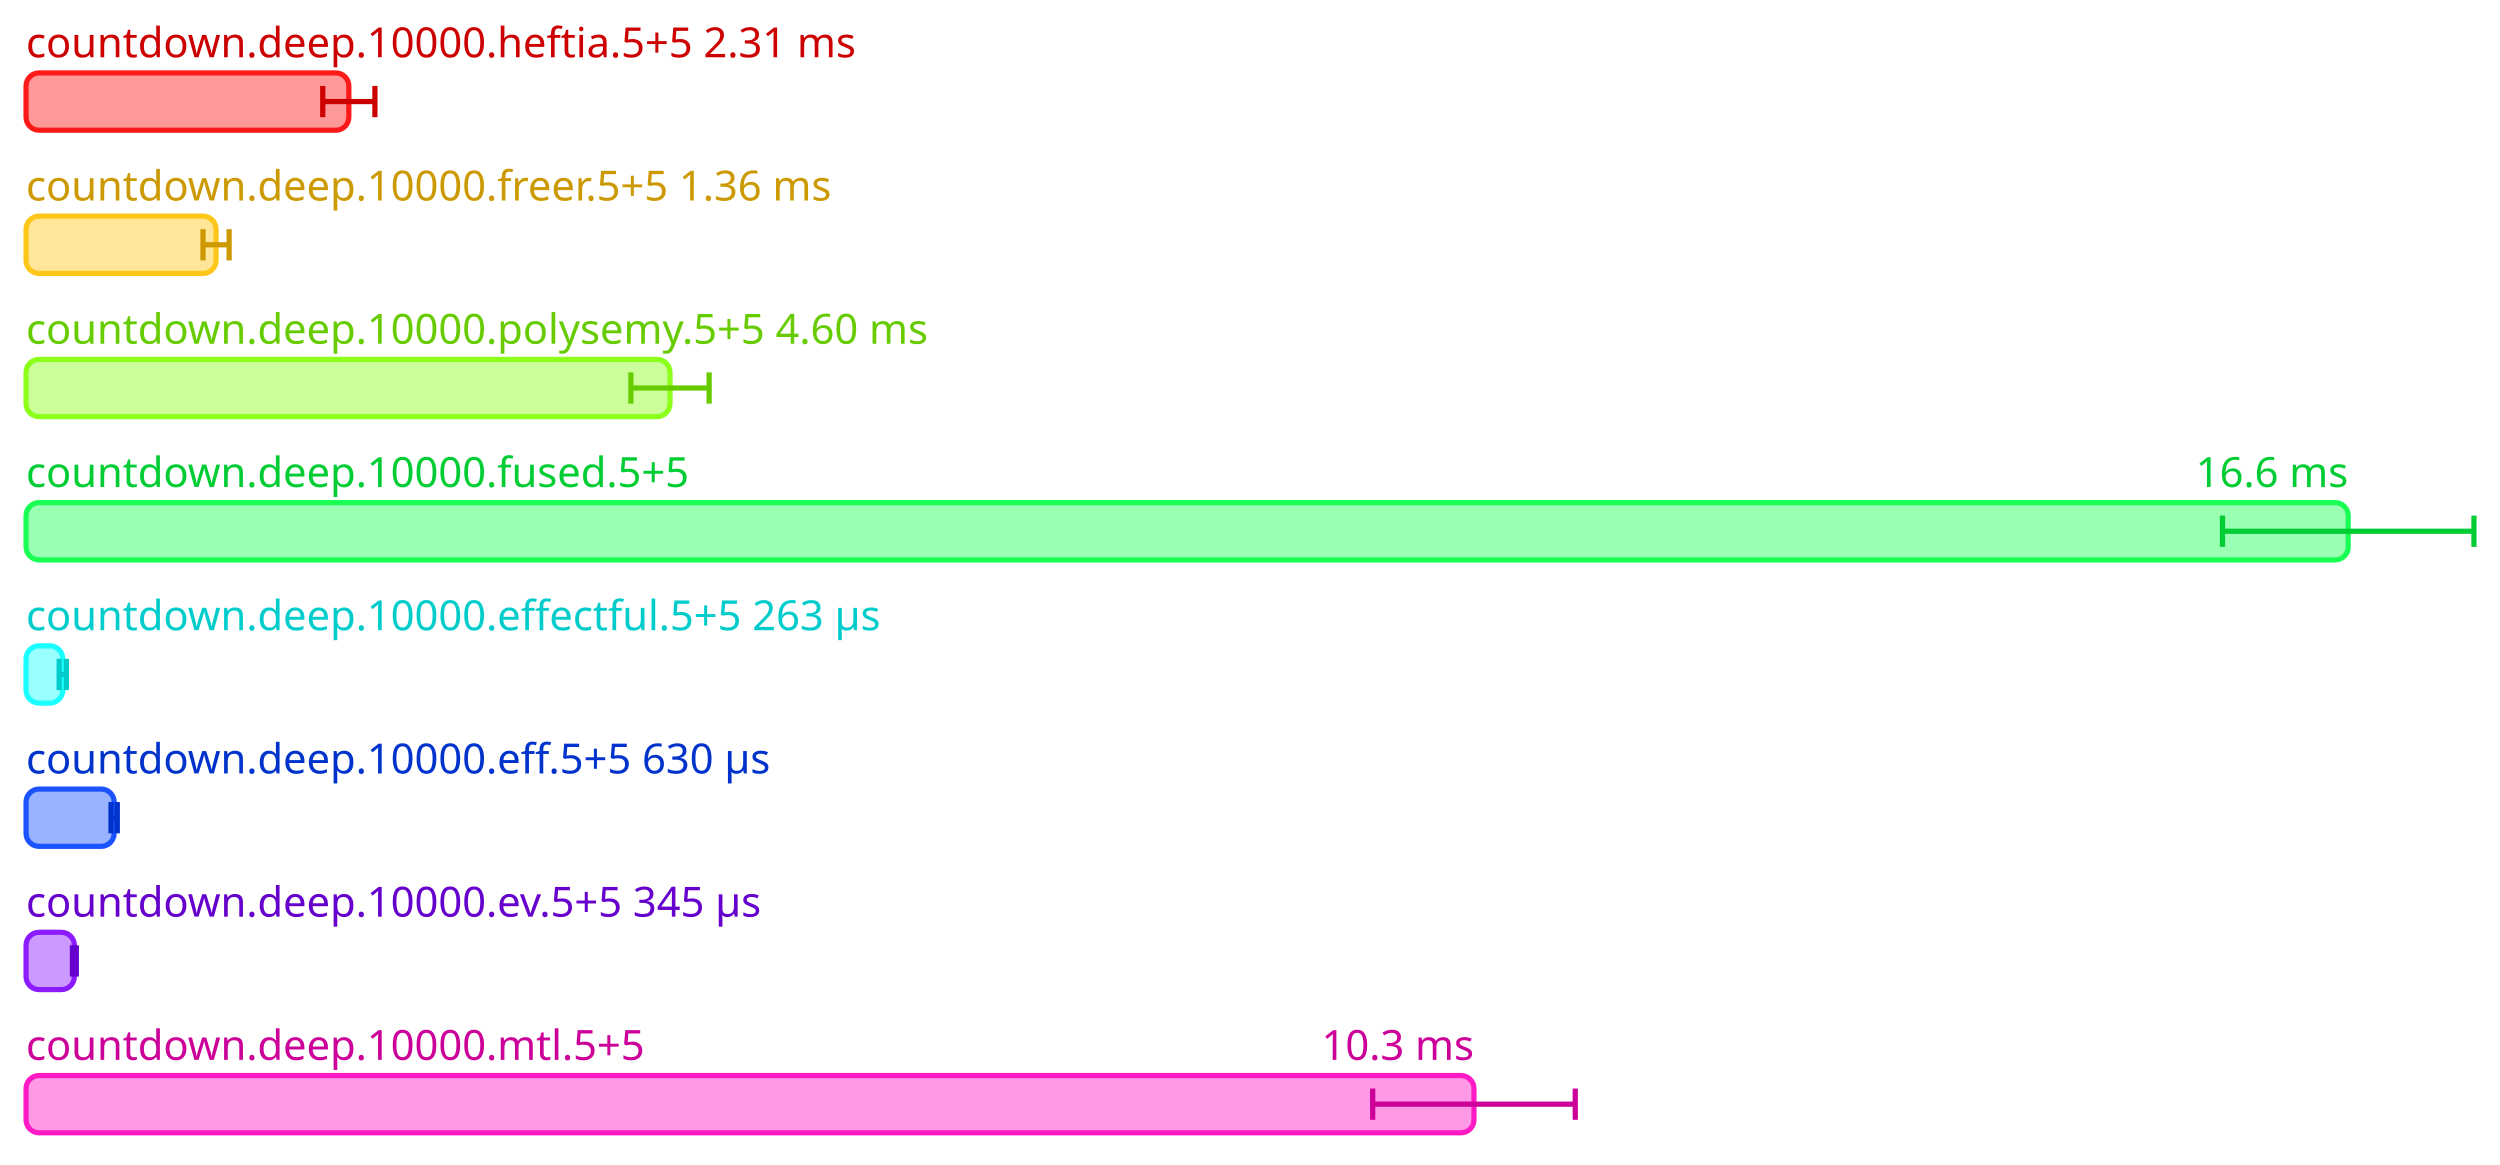
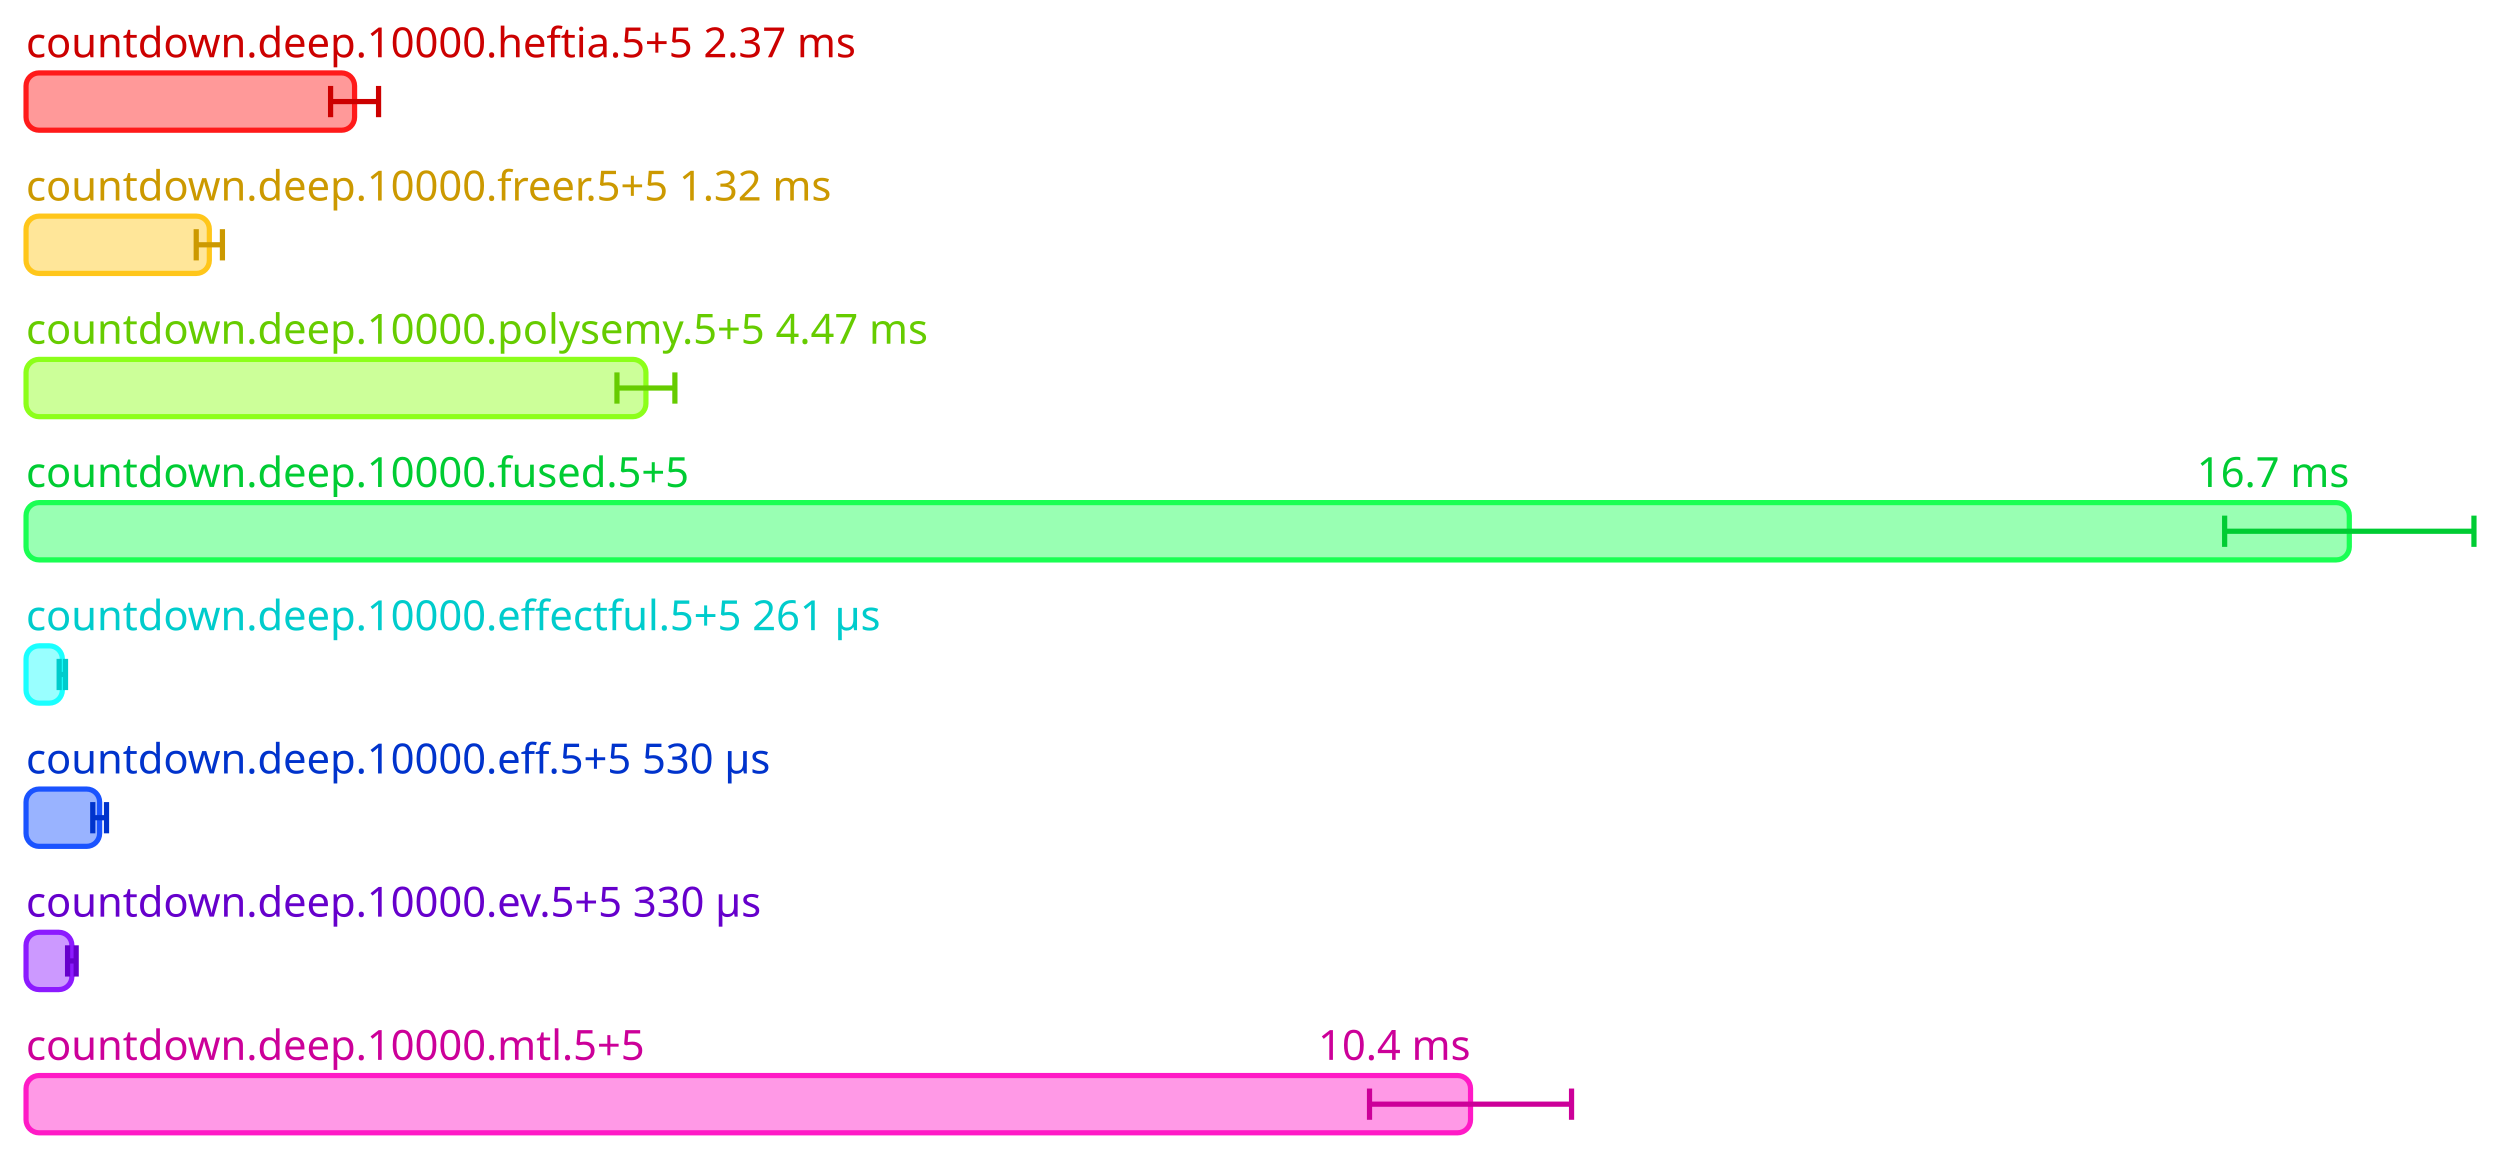
<svg xmlns="http://www.w3.org/2000/svg" height="447" width="960.0" font-size="16" font-family="sans-serif" stroke-width="2">
  <g transform="translate(10.0 0)">
-     <text fill="hsl(0, 100%, 40%)" y="22">countdown.deep.10000.heftia.5+5 2.31 ms</text>
+     <text fill="hsl(0, 100%, 40%)" y="22">countdown.deep.10000.heftia.5+5 2.37 ms</text>
    <g>
-       <rect y="28" rx="5" height="22" width="123.951" fill="hsl(0, 100%, 80%)" stroke="hsl(0, 100%, 55%)" />
+       <rect y="28" rx="5" height="22" width="126.156" fill="hsl(0, 100%, 80%)" stroke="hsl(0, 100%, 55%)" />
      <g stroke="hsl(0, 100%, 40%)">
-         <line x1="113.937" x2="133.965" y1="39" y2="39" />
-         <line x1="113.937" x2="113.937" y1="33" y2="45" />
-         <line x1="133.965" x2="133.965" y1="33" y2="45" />
+         <line x1="116.944" x2="135.367" y1="39" y2="39" />
+         <line x1="116.944" x2="116.944" y1="33" y2="45" />
+         <line x1="135.367" x2="135.367" y1="33" y2="45" />
      </g>
    </g>
-     <text fill="hsl(45, 100%, 40%)" y="77">countdown.deep.10000.freer.5+5 1.36 ms</text>
+     <text fill="hsl(45, 100%, 40%)" y="77">countdown.deep.10000.freer.5+5 1.32 ms</text>
    <g>
-       <rect y="83" rx="5" height="22" width="72.967" fill="hsl(45, 100%, 80%)" stroke="hsl(45, 100%, 55%)" />
+       <rect y="83" rx="5" height="22" width="70.382" fill="hsl(45, 100%, 80%)" stroke="hsl(45, 100%, 55%)" />
      <g stroke="hsl(45, 100%, 40%)">
-         <line x1="67.948" x2="77.985" y1="94" y2="94" />
-         <line x1="67.948" x2="67.948" y1="88" y2="100" />
-         <line x1="77.985" x2="77.985" y1="88" y2="100" />
+         <line x1="65.353" x2="75.411" y1="94" y2="94" />
+         <line x1="65.353" x2="65.353" y1="88" y2="100" />
+         <line x1="75.411" x2="75.411" y1="88" y2="100" />
      </g>
    </g>
-     <text fill="hsl(90, 100%, 40%)" y="132">countdown.deep.10000.polysemy.5+5 4.60 ms</text>
+     <text fill="hsl(90, 100%, 40%)" y="132">countdown.deep.10000.polysemy.5+5 4.47 ms</text>
    <g>
-       <rect y="138" rx="5" height="22" width="247.282" fill="hsl(90, 100%, 80%)" stroke="hsl(90, 100%, 55%)" />
+       <rect y="138" rx="5" height="22" width="238.035" fill="hsl(90, 100%, 80%)" stroke="hsl(90, 100%, 55%)" />
      <g stroke="hsl(90, 100%, 40%)">
-         <line x1="232.251" x2="262.312" y1="149" y2="149" />
-         <line x1="232.251" x2="232.251" y1="143" y2="155" />
-         <line x1="262.312" x2="262.312" y1="143" y2="155" />
+         <line x1="226.913" x2="249.156" y1="149" y2="149" />
+         <line x1="226.913" x2="226.913" y1="143" y2="155" />
+         <line x1="249.156" x2="249.156" y1="143" y2="155" />
      </g>
    </g>
    <g fill="hsl(135, 100%, 40%)">
      <text y="187">countdown.deep.10000.fused.5+5</text>
-       <text y="187" x="891.713" text-anchor="end">16.6 ms</text>
+       <text y="187" x="892.132" text-anchor="end">16.7 ms</text>
    </g>
    <g>
-       <rect y="193" rx="5" height="22" width="891.713" fill="hsl(135, 100%, 80%)" stroke="hsl(135, 100%, 55%)" />
+       <rect y="193" rx="5" height="22" width="892.132" fill="hsl(135, 100%, 80%)" stroke="hsl(135, 100%, 55%)" />
      <g stroke="hsl(135, 100%, 40%)">
-         <line x1="843.427" x2="940.0" y1="204" y2="204" />
-         <line x1="843.427" x2="843.427" y1="198" y2="210" />
+         <line x1="844.264" x2="940.0" y1="204" y2="204" />
+         <line x1="844.264" x2="844.264" y1="198" y2="210" />
        <line x1="940.0" x2="940.0" y1="198" y2="210" />
      </g>
    </g>
-     <text fill="hsl(180, 100%, 40%)" y="242">countdown.deep.10000.effectful.5+5 263  μs</text>
+     <text fill="hsl(180, 100%, 40%)" y="242">countdown.deep.10000.effectful.5+5 261  μs</text>
    <g>
-       <rect y="248" rx="5" height="22" width="14.109" fill="hsl(180, 100%, 80%)" stroke="hsl(180, 100%, 55%)" />
+       <rect y="248" rx="5" height="22" width="13.937" fill="hsl(180, 100%, 80%)" stroke="hsl(180, 100%, 55%)" />
      <g stroke="hsl(180, 100%, 40%)">
-         <line x1="12.72" x2="15.498" y1="259" y2="259" />
-         <line x1="12.72" x2="12.72" y1="253" y2="265" />
-         <line x1="15.498" x2="15.498" y1="253" y2="265" />
+         <line x1="12.719" x2="15.155" y1="259" y2="259" />
+         <line x1="12.719" x2="12.719" y1="253" y2="265" />
+         <line x1="15.155" x2="15.155" y1="253" y2="265" />
      </g>
    </g>
-     <text fill="hsl(225, 100%, 40%)" y="297">countdown.deep.10000.eff.5+5 630  μs</text>
+     <text fill="hsl(225, 100%, 40%)" y="297">countdown.deep.10000.eff.5+5 530  μs</text>
    <g>
-       <rect y="303" rx="5" height="22" width="33.835" fill="hsl(225, 100%, 80%)" stroke="hsl(225, 100%, 55%)" />
+       <rect y="303" rx="5" height="22" width="28.259" fill="hsl(225, 100%, 80%)" stroke="hsl(225, 100%, 55%)" />
      <g stroke="hsl(225, 100%, 40%)">
-         <line x1="32.627" x2="35.042" y1="314" y2="314" />
-         <line x1="32.627" x2="32.627" y1="308" y2="320" />
-         <line x1="35.042" x2="35.042" y1="308" y2="320" />
+         <line x1="25.618" x2="30.899" y1="314" y2="314" />
+         <line x1="25.618" x2="25.618" y1="308" y2="320" />
+         <line x1="30.899" x2="30.899" y1="308" y2="320" />
      </g>
    </g>
-     <text fill="hsl(270, 100%, 40%)" y="352">countdown.deep.10000.ev.5+5 345  μs</text>
+     <text fill="hsl(270, 100%, 40%)" y="352">countdown.deep.10000.ev.5+5 330  μs</text>
    <g>
-       <rect y="358" rx="5" height="22" width="18.558" fill="hsl(270, 100%, 80%)" stroke="hsl(270, 100%, 55%)" />
+       <rect y="358" rx="5" height="22" width="17.599" fill="hsl(270, 100%, 80%)" stroke="hsl(270, 100%, 55%)" />
      <g stroke="hsl(270, 100%, 40%)">
-         <line x1="17.812" x2="19.304" y1="369" y2="369" />
-         <line x1="17.812" x2="17.812" y1="363" y2="375" />
-         <line x1="19.304" x2="19.304" y1="363" y2="375" />
+         <line x1="15.948" x2="19.251" y1="369" y2="369" />
+         <line x1="15.948" x2="15.948" y1="363" y2="375" />
+         <line x1="19.251" x2="19.251" y1="363" y2="375" />
      </g>
    </g>
    <g fill="hsl(315, 100%, 40%)">
      <text y="407">countdown.deep.10000.mtl.5+5</text>
-       <text y="407" x="556.005" text-anchor="end">10.3 ms</text>
+       <text y="407" x="554.684" text-anchor="end">10.4 ms</text>
    </g>
    <g>
-       <rect y="413" rx="5" height="22" width="556.005" fill="hsl(315, 100%, 80%)" stroke="hsl(315, 100%, 55%)" />
+       <rect y="413" rx="5" height="22" width="554.684" fill="hsl(315, 100%, 80%)" stroke="hsl(315, 100%, 55%)" />
      <g stroke="hsl(315, 100%, 40%)">
-         <line x1="517.112" x2="594.898" y1="424" y2="424" />
-         <line x1="517.112" x2="517.112" y1="418" y2="430" />
-         <line x1="594.898" x2="594.898" y1="418" y2="430" />
+         <line x1="515.895" x2="593.473" y1="424" y2="424" />
+         <line x1="515.895" x2="515.895" y1="418" y2="430" />
+         <line x1="593.473" x2="593.473" y1="418" y2="430" />
      </g>
    </g>
  </g>
</svg>
